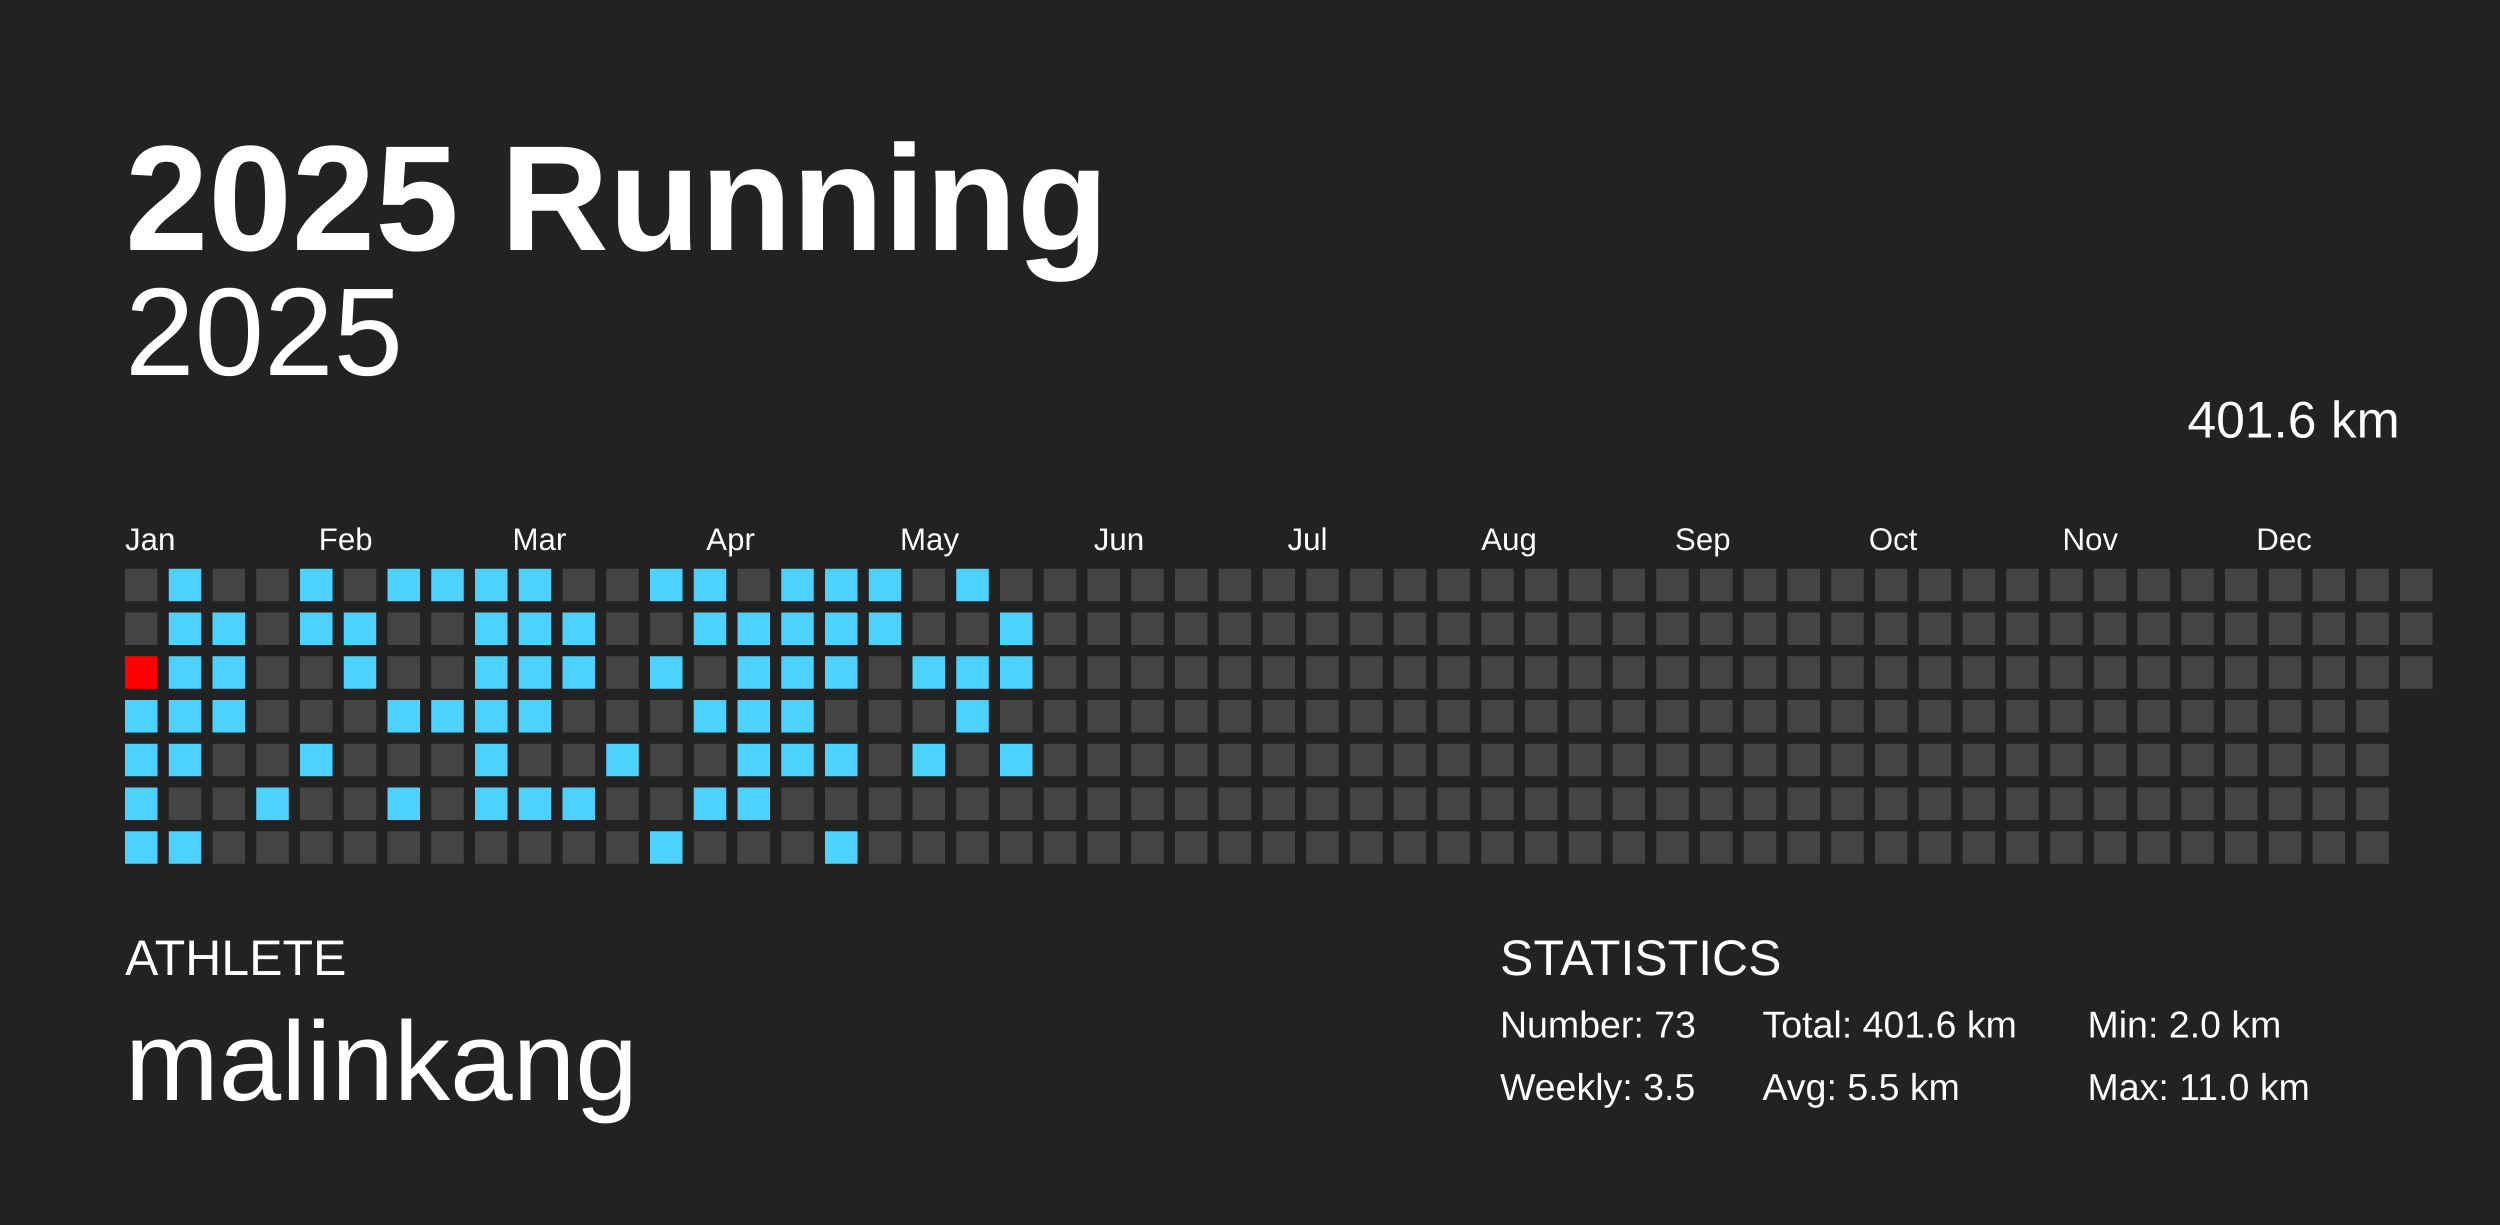
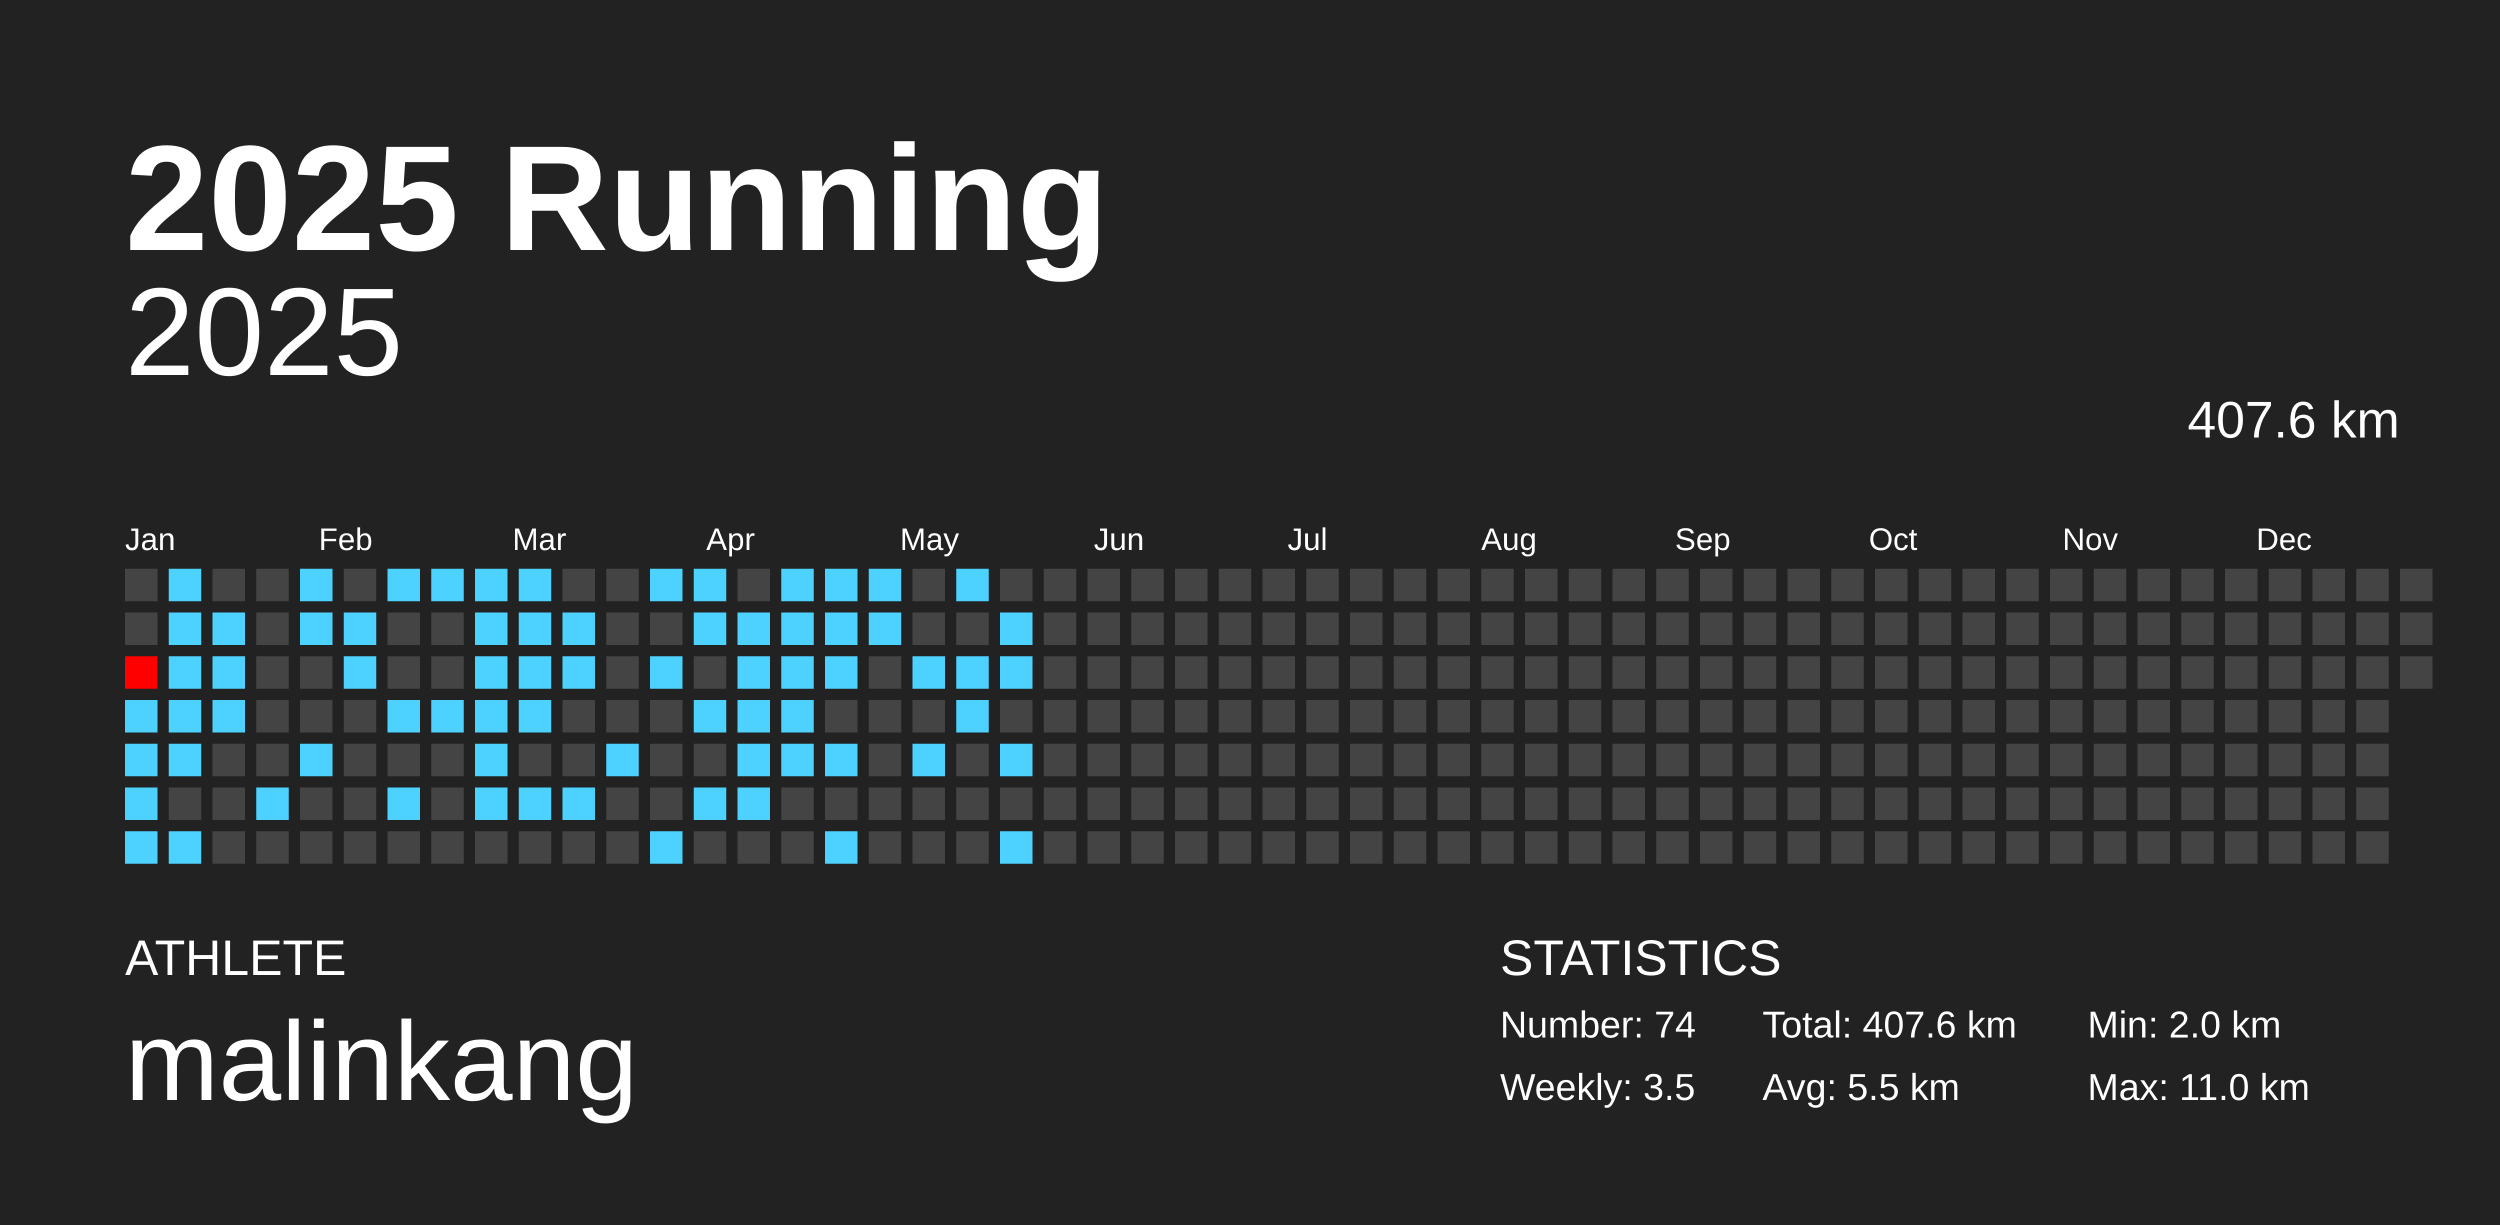
<svg xmlns="http://www.w3.org/2000/svg" baseProfile="full" height="98mm" version="1.1" viewBox="0,0,200,98" width="200mm">
  <defs />
  <rect fill="#222222" height="98" width="200" x="0" y="0" />
  <text fill="#FFFFFF" style="font-size:12px; font-family:Arial; font-weight:bold;" x="10" y="20">2025 Running</text>
  <text fill="#FFFFFF" style="font-size:4px; font-family:Arial" x="10" y="78">ATHLETE</text>
  <text fill="#FFFFFF" style="font-size:9px; font-family:Arial" x="10" y="88">malinkang</text>
  <text fill="#FFFFFF" style="font-size:4px; font-family:Arial" x="120" y="78">STATISTICS</text>
-   <text fill="#FFFFFF" style="font-size:3px; font-family:Arial" x="120" y="83">Number: 73</text>
+   <text fill="#FFFFFF" style="font-size:3px; font-family:Arial" x="120" y="83">Number: 74</text>
  <text fill="#FFFFFF" style="font-size:3px; font-family:Arial" x="120" y="88">Weekly: 3.5</text>
-   <text fill="#FFFFFF" style="font-size:3px; font-family:Arial" x="141" y="83">Total: 401.6 km</text>
+   <text fill="#FFFFFF" style="font-size:3px; font-family:Arial" x="141" y="83">Total: 407.6 km</text>
  <text fill="#FFFFFF" style="font-size:3px; font-family:Arial" x="141" y="88">Avg: 5.5 km</text>
  <text fill="#FFFFFF" style="font-size:3px; font-family:Arial" x="167" y="83">Min: 2.0 km</text>
  <text fill="#FFFFFF" style="font-size:3px; font-family:Arial" x="167" y="88">Max: 11.0 km</text>
  <text alignment-baseline="hanging" fill="#FFFFFF" style="font-size:10.0px; font-family:Arial;" x="10" y="30">2025</text>
-   <text alignment-baseline="hanging" fill="#FFFFFF" style="font-size:4.125px; font-family:Arial;" x="175" y="35">401.6 km</text>
+   <text alignment-baseline="hanging" fill="#FFFFFF" style="font-size:4.125px; font-family:Arial;" x="175" y="35">407.6 km</text>
  <text fill="#FFFFFF" style="font-size:2.5px; font-family:Arial" x="10.0" y="44">Jan</text>
  <text fill="#FFFFFF" style="font-size:2.5px; font-family:Arial" x="25.5" y="44">Feb</text>
  <text fill="#FFFFFF" style="font-size:2.5px; font-family:Arial" x="41.0" y="44">Mar</text>
  <text fill="#FFFFFF" style="font-size:2.5px; font-family:Arial" x="56.5" y="44">Apr</text>
  <text fill="#FFFFFF" style="font-size:2.5px; font-family:Arial" x="72.0" y="44">May</text>
  <text fill="#FFFFFF" style="font-size:2.5px; font-family:Arial" x="87.5" y="44">Jun</text>
  <text fill="#FFFFFF" style="font-size:2.5px; font-family:Arial" x="103.0" y="44">Jul</text>
  <text fill="#FFFFFF" style="font-size:2.5px; font-family:Arial" x="118.5" y="44">Aug</text>
  <text fill="#FFFFFF" style="font-size:2.5px; font-family:Arial" x="134.0" y="44">Sep</text>
  <text fill="#FFFFFF" style="font-size:2.5px; font-family:Arial" x="149.5" y="44">Oct</text>
  <text fill="#FFFFFF" style="font-size:2.5px; font-family:Arial" x="165.0" y="44">Nov</text>
  <text fill="#FFFFFF" style="font-size:2.5px; font-family:Arial" x="180.5" y="44">Dec</text>
  <rect fill="#444444" height="2.6" width="2.6" x="10.0" y="45.5" />
  <rect fill="#444444" height="2.6" width="2.6" x="10.0" y="49.0" />
  <rect fill="#ff0000" height="2.6" width="2.6" x="10.0" y="52.5" />
  <rect fill="#4dd2ff" height="2.6" width="2.6" x="10.0" y="56.0" />
  <rect fill="#4dd2ff" height="2.6" width="2.6" x="10.0" y="59.5" />
  <rect fill="#4dd2ff" height="2.6" width="2.6" x="10.0" y="63.0" />
  <rect fill="#4dd2ff" height="2.6" width="2.6" x="10.0" y="66.5" />
  <rect fill="#4dd2ff" height="2.6" width="2.6" x="13.5" y="45.5" />
  <rect fill="#4dd2ff" height="2.6" width="2.6" x="13.5" y="49.0" />
  <rect fill="#4dd2ff" height="2.6" width="2.6" x="13.5" y="52.5" />
  <rect fill="#4dd2ff" height="2.6" width="2.6" x="13.5" y="56.0" />
  <rect fill="#4dd2ff" height="2.6" width="2.6" x="13.5" y="59.5" />
  <rect fill="#444444" height="2.6" width="2.6" x="13.5" y="63.0" />
  <rect fill="#4dd2ff" height="2.6" width="2.6" x="13.5" y="66.5" />
  <rect fill="#444444" height="2.6" width="2.6" x="17.0" y="45.5" />
  <rect fill="#4dd2ff" height="2.6" width="2.6" x="17.0" y="49.0" />
  <rect fill="#4dd2ff" height="2.6" width="2.6" x="17.0" y="52.5" />
  <rect fill="#4dd2ff" height="2.6" width="2.6" x="17.0" y="56.0" />
  <rect fill="#444444" height="2.6" width="2.6" x="17.0" y="59.5" />
  <rect fill="#444444" height="2.6" width="2.6" x="17.0" y="63.0" />
  <rect fill="#444444" height="2.6" width="2.6" x="17.0" y="66.5" />
  <rect fill="#444444" height="2.6" width="2.6" x="20.5" y="45.5" />
  <rect fill="#444444" height="2.6" width="2.6" x="20.5" y="49.0" />
  <rect fill="#444444" height="2.6" width="2.6" x="20.5" y="52.5" />
  <rect fill="#444444" height="2.6" width="2.6" x="20.5" y="56.0" />
  <rect fill="#444444" height="2.6" width="2.6" x="20.5" y="59.5" />
  <rect fill="#4dd2ff" height="2.6" width="2.6" x="20.5" y="63.0" />
  <rect fill="#444444" height="2.6" width="2.6" x="20.5" y="66.5" />
  <rect fill="#4dd2ff" height="2.6" width="2.6" x="24.0" y="45.5" />
  <rect fill="#4dd2ff" height="2.6" width="2.6" x="24.0" y="49.0" />
  <rect fill="#444444" height="2.6" width="2.6" x="24.0" y="52.5" />
  <rect fill="#444444" height="2.6" width="2.6" x="24.0" y="56.0" />
  <rect fill="#4dd2ff" height="2.6" width="2.6" x="24.0" y="59.5" />
  <rect fill="#444444" height="2.6" width="2.6" x="24.0" y="63.0" />
  <rect fill="#444444" height="2.6" width="2.6" x="24.0" y="66.5" />
  <rect fill="#444444" height="2.6" width="2.6" x="27.5" y="45.5" />
  <rect fill="#4dd2ff" height="2.6" width="2.6" x="27.5" y="49.0" />
  <rect fill="#4dd2ff" height="2.6" width="2.6" x="27.5" y="52.5" />
  <rect fill="#444444" height="2.6" width="2.6" x="27.5" y="56.0" />
  <rect fill="#444444" height="2.6" width="2.6" x="27.5" y="59.5" />
  <rect fill="#444444" height="2.6" width="2.6" x="27.5" y="63.0" />
  <rect fill="#444444" height="2.6" width="2.6" x="27.5" y="66.5" />
  <rect fill="#4dd2ff" height="2.6" width="2.6" x="31.0" y="45.5" />
  <rect fill="#444444" height="2.6" width="2.6" x="31.0" y="49.0" />
  <rect fill="#444444" height="2.6" width="2.6" x="31.0" y="52.5" />
  <rect fill="#4dd2ff" height="2.6" width="2.6" x="31.0" y="56.0" />
  <rect fill="#444444" height="2.6" width="2.6" x="31.0" y="59.5" />
  <rect fill="#4dd2ff" height="2.6" width="2.6" x="31.0" y="63.0" />
  <rect fill="#444444" height="2.6" width="2.6" x="31.0" y="66.5" />
  <rect fill="#4dd2ff" height="2.6" width="2.6" x="34.5" y="45.5" />
  <rect fill="#444444" height="2.6" width="2.6" x="34.5" y="49.0" />
  <rect fill="#444444" height="2.6" width="2.6" x="34.5" y="52.5" />
  <rect fill="#4dd2ff" height="2.6" width="2.6" x="34.5" y="56.0" />
  <rect fill="#444444" height="2.6" width="2.6" x="34.5" y="59.5" />
  <rect fill="#444444" height="2.6" width="2.6" x="34.5" y="63.0" />
  <rect fill="#444444" height="2.6" width="2.6" x="34.5" y="66.5" />
  <rect fill="#4dd2ff" height="2.6" width="2.6" x="38.0" y="45.5" />
  <rect fill="#4dd2ff" height="2.6" width="2.6" x="38.0" y="49.0" />
  <rect fill="#4dd2ff" height="2.6" width="2.6" x="38.0" y="52.5" />
  <rect fill="#4dd2ff" height="2.6" width="2.6" x="38.0" y="56.0" />
  <rect fill="#4dd2ff" height="2.6" width="2.6" x="38.0" y="59.5" />
  <rect fill="#4dd2ff" height="2.6" width="2.6" x="38.0" y="63.0" />
  <rect fill="#444444" height="2.6" width="2.6" x="38.0" y="66.5" />
  <rect fill="#4dd2ff" height="2.6" width="2.6" x="41.5" y="45.5" />
  <rect fill="#4dd2ff" height="2.6" width="2.6" x="41.5" y="49.0" />
  <rect fill="#4dd2ff" height="2.6" width="2.6" x="41.5" y="52.5" />
  <rect fill="#4dd2ff" height="2.6" width="2.6" x="41.5" y="56.0" />
  <rect fill="#444444" height="2.6" width="2.6" x="41.5" y="59.5" />
  <rect fill="#4dd2ff" height="2.6" width="2.6" x="41.5" y="63.0" />
  <rect fill="#444444" height="2.6" width="2.6" x="41.5" y="66.5" />
  <rect fill="#444444" height="2.6" width="2.6" x="45.0" y="45.5" />
  <rect fill="#4dd2ff" height="2.6" width="2.6" x="45.0" y="49.0" />
  <rect fill="#4dd2ff" height="2.6" width="2.6" x="45.0" y="52.5" />
  <rect fill="#444444" height="2.6" width="2.6" x="45.0" y="56.0" />
  <rect fill="#444444" height="2.6" width="2.6" x="45.0" y="59.5" />
  <rect fill="#4dd2ff" height="2.6" width="2.6" x="45.0" y="63.0" />
  <rect fill="#444444" height="2.6" width="2.6" x="45.0" y="66.5" />
  <rect fill="#444444" height="2.6" width="2.6" x="48.5" y="45.5" />
  <rect fill="#444444" height="2.6" width="2.6" x="48.5" y="49.0" />
  <rect fill="#444444" height="2.6" width="2.6" x="48.5" y="52.5" />
  <rect fill="#444444" height="2.6" width="2.6" x="48.5" y="56.0" />
  <rect fill="#4dd2ff" height="2.6" width="2.6" x="48.5" y="59.5" />
  <rect fill="#444444" height="2.6" width="2.6" x="48.5" y="63.0" />
  <rect fill="#444444" height="2.6" width="2.6" x="48.5" y="66.5" />
  <rect fill="#4dd2ff" height="2.6" width="2.6" x="52.0" y="45.5" />
  <rect fill="#444444" height="2.6" width="2.6" x="52.0" y="49.0" />
  <rect fill="#4dd2ff" height="2.6" width="2.6" x="52.0" y="52.5" />
  <rect fill="#444444" height="2.6" width="2.6" x="52.0" y="56.0" />
  <rect fill="#444444" height="2.6" width="2.6" x="52.0" y="59.5" />
  <rect fill="#444444" height="2.6" width="2.6" x="52.0" y="63.0" />
  <rect fill="#4dd2ff" height="2.6" width="2.6" x="52.0" y="66.5" />
  <rect fill="#4dd2ff" height="2.6" width="2.6" x="55.5" y="45.5" />
  <rect fill="#4dd2ff" height="2.6" width="2.6" x="55.5" y="49.0" />
  <rect fill="#444444" height="2.6" width="2.6" x="55.5" y="52.5" />
  <rect fill="#4dd2ff" height="2.6" width="2.6" x="55.5" y="56.0" />
  <rect fill="#444444" height="2.6" width="2.6" x="55.5" y="59.5" />
  <rect fill="#4dd2ff" height="2.6" width="2.6" x="55.5" y="63.0" />
  <rect fill="#444444" height="2.6" width="2.6" x="55.5" y="66.5" />
  <rect fill="#444444" height="2.6" width="2.6" x="59.0" y="45.5" />
  <rect fill="#4dd2ff" height="2.6" width="2.6" x="59.0" y="49.0" />
  <rect fill="#4dd2ff" height="2.6" width="2.6" x="59.0" y="52.5" />
  <rect fill="#4dd2ff" height="2.6" width="2.6" x="59.0" y="56.0" />
  <rect fill="#4dd2ff" height="2.6" width="2.6" x="59.0" y="59.5" />
  <rect fill="#4dd2ff" height="2.6" width="2.6" x="59.0" y="63.0" />
  <rect fill="#444444" height="2.6" width="2.6" x="59.0" y="66.5" />
  <rect fill="#4dd2ff" height="2.6" width="2.6" x="62.5" y="45.5" />
  <rect fill="#4dd2ff" height="2.6" width="2.6" x="62.5" y="49.0" />
  <rect fill="#4dd2ff" height="2.6" width="2.6" x="62.5" y="52.5" />
  <rect fill="#4dd2ff" height="2.6" width="2.6" x="62.5" y="56.0" />
  <rect fill="#4dd2ff" height="2.6" width="2.6" x="62.5" y="59.5" />
  <rect fill="#444444" height="2.6" width="2.6" x="62.5" y="63.0" />
  <rect fill="#444444" height="2.6" width="2.6" x="62.5" y="66.5" />
  <rect fill="#4dd2ff" height="2.6" width="2.6" x="66.0" y="45.5" />
  <rect fill="#4dd2ff" height="2.6" width="2.6" x="66.0" y="49.0" />
  <rect fill="#4dd2ff" height="2.6" width="2.6" x="66.0" y="52.5" />
  <rect fill="#444444" height="2.6" width="2.6" x="66.0" y="56.0" />
  <rect fill="#4dd2ff" height="2.6" width="2.6" x="66.0" y="59.5" />
  <rect fill="#444444" height="2.6" width="2.6" x="66.0" y="63.0" />
  <rect fill="#4dd2ff" height="2.6" width="2.6" x="66.0" y="66.5" />
  <rect fill="#4dd2ff" height="2.6" width="2.6" x="69.5" y="45.5" />
  <rect fill="#4dd2ff" height="2.6" width="2.6" x="69.5" y="49.0" />
  <rect fill="#444444" height="2.6" width="2.6" x="69.5" y="52.5" />
  <rect fill="#444444" height="2.6" width="2.6" x="69.5" y="56.0" />
  <rect fill="#444444" height="2.6" width="2.6" x="69.5" y="59.5" />
  <rect fill="#444444" height="2.6" width="2.6" x="69.5" y="63.0" />
  <rect fill="#444444" height="2.6" width="2.6" x="69.5" y="66.5" />
  <rect fill="#444444" height="2.6" width="2.6" x="73.0" y="45.5" />
  <rect fill="#444444" height="2.6" width="2.6" x="73.0" y="49.0" />
  <rect fill="#4dd2ff" height="2.6" width="2.6" x="73.0" y="52.5" />
  <rect fill="#444444" height="2.6" width="2.6" x="73.0" y="56.0" />
  <rect fill="#4dd2ff" height="2.6" width="2.6" x="73.0" y="59.5" />
  <rect fill="#444444" height="2.6" width="2.6" x="73.0" y="63.0" />
  <rect fill="#444444" height="2.6" width="2.6" x="73.0" y="66.5" />
  <rect fill="#4dd2ff" height="2.6" width="2.6" x="76.5" y="45.5" />
  <rect fill="#444444" height="2.6" width="2.6" x="76.5" y="49.0" />
  <rect fill="#4dd2ff" height="2.6" width="2.6" x="76.5" y="52.5" />
  <rect fill="#4dd2ff" height="2.6" width="2.6" x="76.5" y="56.0" />
  <rect fill="#444444" height="2.6" width="2.6" x="76.5" y="59.5" />
  <rect fill="#444444" height="2.6" width="2.6" x="76.5" y="63.0" />
  <rect fill="#444444" height="2.6" width="2.6" x="76.5" y="66.5" />
  <rect fill="#444444" height="2.6" width="2.6" x="80.0" y="45.5" />
  <rect fill="#4dd2ff" height="2.6" width="2.6" x="80.0" y="49.0" />
  <rect fill="#4dd2ff" height="2.6" width="2.6" x="80.0" y="52.5" />
  <rect fill="#444444" height="2.6" width="2.6" x="80.0" y="56.0" />
  <rect fill="#4dd2ff" height="2.6" width="2.6" x="80.0" y="59.5" />
  <rect fill="#444444" height="2.6" width="2.6" x="80.0" y="63.0" />
-   <rect fill="#444444" height="2.6" width="2.6" x="80.0" y="66.5" />
+   <rect fill="#4dd2ff" height="2.6" width="2.6" x="80.0" y="66.5" />
  <rect fill="#444444" height="2.6" width="2.6" x="83.5" y="45.5" />
  <rect fill="#444444" height="2.6" width="2.6" x="83.5" y="49.0" />
  <rect fill="#444444" height="2.6" width="2.6" x="83.5" y="52.5" />
  <rect fill="#444444" height="2.6" width="2.6" x="83.5" y="56.0" />
  <rect fill="#444444" height="2.6" width="2.6" x="83.5" y="59.5" />
  <rect fill="#444444" height="2.6" width="2.6" x="83.5" y="63.0" />
  <rect fill="#444444" height="2.6" width="2.6" x="83.5" y="66.5" />
  <rect fill="#444444" height="2.6" width="2.6" x="87.0" y="45.5" />
  <rect fill="#444444" height="2.6" width="2.6" x="87.0" y="49.0" />
  <rect fill="#444444" height="2.6" width="2.6" x="87.0" y="52.5" />
  <rect fill="#444444" height="2.6" width="2.6" x="87.0" y="56.0" />
  <rect fill="#444444" height="2.6" width="2.6" x="87.0" y="59.5" />
  <rect fill="#444444" height="2.6" width="2.6" x="87.0" y="63.0" />
  <rect fill="#444444" height="2.6" width="2.6" x="87.0" y="66.5" />
  <rect fill="#444444" height="2.6" width="2.6" x="90.5" y="45.5" />
  <rect fill="#444444" height="2.6" width="2.6" x="90.5" y="49.0" />
  <rect fill="#444444" height="2.6" width="2.6" x="90.5" y="52.5" />
  <rect fill="#444444" height="2.6" width="2.6" x="90.5" y="56.0" />
  <rect fill="#444444" height="2.6" width="2.6" x="90.5" y="59.5" />
  <rect fill="#444444" height="2.6" width="2.6" x="90.5" y="63.0" />
  <rect fill="#444444" height="2.6" width="2.6" x="90.5" y="66.5" />
  <rect fill="#444444" height="2.6" width="2.6" x="94.0" y="45.5" />
  <rect fill="#444444" height="2.6" width="2.6" x="94.0" y="49.0" />
  <rect fill="#444444" height="2.6" width="2.6" x="94.0" y="52.5" />
  <rect fill="#444444" height="2.6" width="2.6" x="94.0" y="56.0" />
  <rect fill="#444444" height="2.6" width="2.6" x="94.0" y="59.5" />
  <rect fill="#444444" height="2.6" width="2.6" x="94.0" y="63.0" />
  <rect fill="#444444" height="2.6" width="2.6" x="94.0" y="66.5" />
  <rect fill="#444444" height="2.6" width="2.6" x="97.5" y="45.5" />
  <rect fill="#444444" height="2.6" width="2.6" x="97.5" y="49.0" />
  <rect fill="#444444" height="2.6" width="2.6" x="97.5" y="52.5" />
  <rect fill="#444444" height="2.6" width="2.6" x="97.5" y="56.0" />
  <rect fill="#444444" height="2.6" width="2.6" x="97.5" y="59.5" />
  <rect fill="#444444" height="2.6" width="2.6" x="97.5" y="63.0" />
  <rect fill="#444444" height="2.6" width="2.6" x="97.5" y="66.5" />
  <rect fill="#444444" height="2.6" width="2.6" x="101.0" y="45.5" />
  <rect fill="#444444" height="2.6" width="2.6" x="101.0" y="49.0" />
  <rect fill="#444444" height="2.6" width="2.6" x="101.0" y="52.5" />
  <rect fill="#444444" height="2.6" width="2.6" x="101.0" y="56.0" />
  <rect fill="#444444" height="2.6" width="2.6" x="101.0" y="59.5" />
  <rect fill="#444444" height="2.6" width="2.6" x="101.0" y="63.0" />
  <rect fill="#444444" height="2.6" width="2.6" x="101.0" y="66.5" />
  <rect fill="#444444" height="2.6" width="2.6" x="104.5" y="45.5" />
  <rect fill="#444444" height="2.6" width="2.6" x="104.5" y="49.0" />
  <rect fill="#444444" height="2.6" width="2.6" x="104.5" y="52.5" />
  <rect fill="#444444" height="2.6" width="2.6" x="104.5" y="56.0" />
  <rect fill="#444444" height="2.6" width="2.6" x="104.5" y="59.5" />
  <rect fill="#444444" height="2.6" width="2.6" x="104.5" y="63.0" />
  <rect fill="#444444" height="2.6" width="2.6" x="104.5" y="66.5" />
  <rect fill="#444444" height="2.6" width="2.6" x="108.0" y="45.5" />
  <rect fill="#444444" height="2.6" width="2.6" x="108.0" y="49.0" />
  <rect fill="#444444" height="2.6" width="2.6" x="108.0" y="52.5" />
  <rect fill="#444444" height="2.6" width="2.6" x="108.0" y="56.0" />
  <rect fill="#444444" height="2.6" width="2.6" x="108.0" y="59.5" />
  <rect fill="#444444" height="2.6" width="2.6" x="108.0" y="63.0" />
  <rect fill="#444444" height="2.6" width="2.6" x="108.0" y="66.5" />
  <rect fill="#444444" height="2.6" width="2.6" x="111.5" y="45.5" />
  <rect fill="#444444" height="2.6" width="2.6" x="111.5" y="49.0" />
  <rect fill="#444444" height="2.6" width="2.6" x="111.5" y="52.5" />
  <rect fill="#444444" height="2.6" width="2.6" x="111.5" y="56.0" />
  <rect fill="#444444" height="2.6" width="2.6" x="111.5" y="59.5" />
  <rect fill="#444444" height="2.6" width="2.6" x="111.5" y="63.0" />
  <rect fill="#444444" height="2.6" width="2.6" x="111.5" y="66.5" />
  <rect fill="#444444" height="2.6" width="2.6" x="115.0" y="45.5" />
  <rect fill="#444444" height="2.6" width="2.6" x="115.0" y="49.0" />
  <rect fill="#444444" height="2.6" width="2.6" x="115.0" y="52.5" />
  <rect fill="#444444" height="2.6" width="2.6" x="115.0" y="56.0" />
  <rect fill="#444444" height="2.6" width="2.6" x="115.0" y="59.5" />
  <rect fill="#444444" height="2.6" width="2.6" x="115.0" y="63.0" />
  <rect fill="#444444" height="2.6" width="2.6" x="115.0" y="66.5" />
  <rect fill="#444444" height="2.6" width="2.6" x="118.5" y="45.5" />
  <rect fill="#444444" height="2.6" width="2.6" x="118.5" y="49.0" />
  <rect fill="#444444" height="2.6" width="2.6" x="118.5" y="52.5" />
  <rect fill="#444444" height="2.6" width="2.6" x="118.5" y="56.0" />
  <rect fill="#444444" height="2.6" width="2.6" x="118.5" y="59.5" />
  <rect fill="#444444" height="2.6" width="2.6" x="118.5" y="63.0" />
  <rect fill="#444444" height="2.6" width="2.6" x="118.5" y="66.5" />
  <rect fill="#444444" height="2.6" width="2.6" x="122.0" y="45.5" />
  <rect fill="#444444" height="2.6" width="2.6" x="122.0" y="49.0" />
  <rect fill="#444444" height="2.6" width="2.6" x="122.0" y="52.5" />
  <rect fill="#444444" height="2.6" width="2.6" x="122.0" y="56.0" />
  <rect fill="#444444" height="2.6" width="2.6" x="122.0" y="59.5" />
  <rect fill="#444444" height="2.6" width="2.6" x="122.0" y="63.0" />
  <rect fill="#444444" height="2.6" width="2.6" x="122.0" y="66.5" />
  <rect fill="#444444" height="2.6" width="2.6" x="125.5" y="45.5" />
  <rect fill="#444444" height="2.6" width="2.6" x="125.5" y="49.0" />
  <rect fill="#444444" height="2.6" width="2.6" x="125.5" y="52.5" />
  <rect fill="#444444" height="2.6" width="2.6" x="125.5" y="56.0" />
  <rect fill="#444444" height="2.6" width="2.6" x="125.5" y="59.5" />
  <rect fill="#444444" height="2.6" width="2.6" x="125.5" y="63.0" />
  <rect fill="#444444" height="2.6" width="2.6" x="125.5" y="66.5" />
  <rect fill="#444444" height="2.6" width="2.6" x="129.0" y="45.5" />
  <rect fill="#444444" height="2.6" width="2.6" x="129.0" y="49.0" />
  <rect fill="#444444" height="2.6" width="2.6" x="129.0" y="52.5" />
  <rect fill="#444444" height="2.6" width="2.6" x="129.0" y="56.0" />
  <rect fill="#444444" height="2.6" width="2.6" x="129.0" y="59.5" />
  <rect fill="#444444" height="2.6" width="2.6" x="129.0" y="63.0" />
  <rect fill="#444444" height="2.6" width="2.6" x="129.0" y="66.5" />
  <rect fill="#444444" height="2.6" width="2.6" x="132.5" y="45.5" />
  <rect fill="#444444" height="2.6" width="2.6" x="132.5" y="49.0" />
  <rect fill="#444444" height="2.6" width="2.6" x="132.5" y="52.5" />
  <rect fill="#444444" height="2.6" width="2.6" x="132.5" y="56.0" />
  <rect fill="#444444" height="2.6" width="2.6" x="132.5" y="59.5" />
  <rect fill="#444444" height="2.6" width="2.6" x="132.5" y="63.0" />
  <rect fill="#444444" height="2.6" width="2.6" x="132.5" y="66.5" />
  <rect fill="#444444" height="2.6" width="2.6" x="136.0" y="45.5" />
  <rect fill="#444444" height="2.6" width="2.6" x="136.0" y="49.0" />
  <rect fill="#444444" height="2.6" width="2.6" x="136.0" y="52.5" />
  <rect fill="#444444" height="2.6" width="2.6" x="136.0" y="56.0" />
  <rect fill="#444444" height="2.6" width="2.6" x="136.0" y="59.5" />
  <rect fill="#444444" height="2.6" width="2.6" x="136.0" y="63.0" />
  <rect fill="#444444" height="2.6" width="2.6" x="136.0" y="66.5" />
  <rect fill="#444444" height="2.6" width="2.6" x="139.5" y="45.5" />
  <rect fill="#444444" height="2.6" width="2.6" x="139.5" y="49.0" />
  <rect fill="#444444" height="2.6" width="2.6" x="139.5" y="52.5" />
  <rect fill="#444444" height="2.6" width="2.6" x="139.5" y="56.0" />
  <rect fill="#444444" height="2.6" width="2.6" x="139.5" y="59.5" />
  <rect fill="#444444" height="2.6" width="2.6" x="139.5" y="63.0" />
  <rect fill="#444444" height="2.6" width="2.6" x="139.5" y="66.5" />
  <rect fill="#444444" height="2.6" width="2.6" x="143.0" y="45.5" />
  <rect fill="#444444" height="2.6" width="2.6" x="143.0" y="49.0" />
  <rect fill="#444444" height="2.6" width="2.6" x="143.0" y="52.5" />
  <rect fill="#444444" height="2.6" width="2.6" x="143.0" y="56.0" />
  <rect fill="#444444" height="2.6" width="2.6" x="143.0" y="59.5" />
  <rect fill="#444444" height="2.6" width="2.6" x="143.0" y="63.0" />
  <rect fill="#444444" height="2.6" width="2.6" x="143.0" y="66.5" />
  <rect fill="#444444" height="2.6" width="2.6" x="146.5" y="45.5" />
  <rect fill="#444444" height="2.6" width="2.6" x="146.5" y="49.0" />
  <rect fill="#444444" height="2.6" width="2.6" x="146.5" y="52.5" />
  <rect fill="#444444" height="2.6" width="2.6" x="146.5" y="56.0" />
  <rect fill="#444444" height="2.6" width="2.6" x="146.5" y="59.5" />
  <rect fill="#444444" height="2.6" width="2.6" x="146.5" y="63.0" />
  <rect fill="#444444" height="2.6" width="2.6" x="146.5" y="66.5" />
  <rect fill="#444444" height="2.6" width="2.6" x="150.0" y="45.5" />
  <rect fill="#444444" height="2.6" width="2.6" x="150.0" y="49.0" />
  <rect fill="#444444" height="2.6" width="2.6" x="150.0" y="52.5" />
  <rect fill="#444444" height="2.6" width="2.6" x="150.0" y="56.0" />
  <rect fill="#444444" height="2.6" width="2.6" x="150.0" y="59.5" />
  <rect fill="#444444" height="2.6" width="2.6" x="150.0" y="63.0" />
  <rect fill="#444444" height="2.6" width="2.6" x="150.0" y="66.5" />
  <rect fill="#444444" height="2.6" width="2.6" x="153.5" y="45.5" />
  <rect fill="#444444" height="2.6" width="2.6" x="153.5" y="49.0" />
  <rect fill="#444444" height="2.6" width="2.6" x="153.5" y="52.5" />
  <rect fill="#444444" height="2.6" width="2.6" x="153.5" y="56.0" />
  <rect fill="#444444" height="2.6" width="2.6" x="153.5" y="59.5" />
  <rect fill="#444444" height="2.6" width="2.6" x="153.5" y="63.0" />
  <rect fill="#444444" height="2.6" width="2.6" x="153.5" y="66.5" />
  <rect fill="#444444" height="2.6" width="2.6" x="157.0" y="45.5" />
  <rect fill="#444444" height="2.6" width="2.6" x="157.0" y="49.0" />
  <rect fill="#444444" height="2.6" width="2.6" x="157.0" y="52.5" />
  <rect fill="#444444" height="2.6" width="2.6" x="157.0" y="56.0" />
  <rect fill="#444444" height="2.6" width="2.6" x="157.0" y="59.5" />
  <rect fill="#444444" height="2.6" width="2.6" x="157.0" y="63.0" />
  <rect fill="#444444" height="2.6" width="2.6" x="157.0" y="66.5" />
  <rect fill="#444444" height="2.6" width="2.6" x="160.5" y="45.5" />
  <rect fill="#444444" height="2.6" width="2.6" x="160.5" y="49.0" />
  <rect fill="#444444" height="2.6" width="2.6" x="160.5" y="52.5" />
  <rect fill="#444444" height="2.6" width="2.6" x="160.5" y="56.0" />
  <rect fill="#444444" height="2.6" width="2.6" x="160.5" y="59.5" />
  <rect fill="#444444" height="2.6" width="2.6" x="160.5" y="63.0" />
  <rect fill="#444444" height="2.6" width="2.6" x="160.5" y="66.5" />
  <rect fill="#444444" height="2.6" width="2.6" x="164.0" y="45.5" />
  <rect fill="#444444" height="2.6" width="2.6" x="164.0" y="49.0" />
  <rect fill="#444444" height="2.6" width="2.6" x="164.0" y="52.5" />
  <rect fill="#444444" height="2.6" width="2.6" x="164.0" y="56.0" />
  <rect fill="#444444" height="2.6" width="2.6" x="164.0" y="59.5" />
  <rect fill="#444444" height="2.6" width="2.6" x="164.0" y="63.0" />
  <rect fill="#444444" height="2.6" width="2.6" x="164.0" y="66.5" />
  <rect fill="#444444" height="2.6" width="2.6" x="167.5" y="45.5" />
  <rect fill="#444444" height="2.6" width="2.6" x="167.5" y="49.0" />
  <rect fill="#444444" height="2.6" width="2.6" x="167.5" y="52.5" />
  <rect fill="#444444" height="2.6" width="2.6" x="167.5" y="56.0" />
  <rect fill="#444444" height="2.6" width="2.6" x="167.5" y="59.5" />
  <rect fill="#444444" height="2.6" width="2.6" x="167.5" y="63.0" />
  <rect fill="#444444" height="2.6" width="2.6" x="167.5" y="66.5" />
  <rect fill="#444444" height="2.6" width="2.6" x="171.0" y="45.5" />
  <rect fill="#444444" height="2.6" width="2.6" x="171.0" y="49.0" />
  <rect fill="#444444" height="2.6" width="2.6" x="171.0" y="52.5" />
  <rect fill="#444444" height="2.6" width="2.6" x="171.0" y="56.0" />
  <rect fill="#444444" height="2.6" width="2.6" x="171.0" y="59.5" />
  <rect fill="#444444" height="2.6" width="2.6" x="171.0" y="63.0" />
  <rect fill="#444444" height="2.6" width="2.6" x="171.0" y="66.5" />
  <rect fill="#444444" height="2.6" width="2.6" x="174.5" y="45.5" />
  <rect fill="#444444" height="2.6" width="2.6" x="174.5" y="49.0" />
  <rect fill="#444444" height="2.6" width="2.6" x="174.5" y="52.5" />
  <rect fill="#444444" height="2.6" width="2.6" x="174.5" y="56.0" />
  <rect fill="#444444" height="2.6" width="2.6" x="174.5" y="59.5" />
  <rect fill="#444444" height="2.6" width="2.6" x="174.5" y="63.0" />
  <rect fill="#444444" height="2.6" width="2.6" x="174.5" y="66.5" />
  <rect fill="#444444" height="2.6" width="2.6" x="178.0" y="45.5" />
  <rect fill="#444444" height="2.6" width="2.6" x="178.0" y="49.0" />
  <rect fill="#444444" height="2.6" width="2.6" x="178.0" y="52.5" />
  <rect fill="#444444" height="2.6" width="2.6" x="178.0" y="56.0" />
  <rect fill="#444444" height="2.6" width="2.6" x="178.0" y="59.5" />
  <rect fill="#444444" height="2.6" width="2.6" x="178.0" y="63.0" />
  <rect fill="#444444" height="2.6" width="2.6" x="178.0" y="66.5" />
  <rect fill="#444444" height="2.6" width="2.6" x="181.5" y="45.5" />
  <rect fill="#444444" height="2.6" width="2.6" x="181.5" y="49.0" />
  <rect fill="#444444" height="2.6" width="2.6" x="181.5" y="52.5" />
  <rect fill="#444444" height="2.6" width="2.6" x="181.5" y="56.0" />
  <rect fill="#444444" height="2.6" width="2.6" x="181.5" y="59.5" />
  <rect fill="#444444" height="2.6" width="2.6" x="181.5" y="63.0" />
  <rect fill="#444444" height="2.6" width="2.6" x="181.5" y="66.5" />
  <rect fill="#444444" height="2.6" width="2.6" x="185.0" y="45.5" />
  <rect fill="#444444" height="2.6" width="2.6" x="185.0" y="49.0" />
  <rect fill="#444444" height="2.6" width="2.6" x="185.0" y="52.5" />
  <rect fill="#444444" height="2.6" width="2.6" x="185.0" y="56.0" />
  <rect fill="#444444" height="2.6" width="2.6" x="185.0" y="59.5" />
  <rect fill="#444444" height="2.6" width="2.6" x="185.0" y="63.0" />
  <rect fill="#444444" height="2.6" width="2.6" x="185.0" y="66.5" />
  <rect fill="#444444" height="2.6" width="2.6" x="188.5" y="45.5" />
  <rect fill="#444444" height="2.6" width="2.6" x="188.5" y="49.0" />
  <rect fill="#444444" height="2.6" width="2.6" x="188.5" y="52.5" />
  <rect fill="#444444" height="2.6" width="2.6" x="188.5" y="56.0" />
  <rect fill="#444444" height="2.6" width="2.6" x="188.5" y="59.5" />
  <rect fill="#444444" height="2.6" width="2.6" x="188.5" y="63.0" />
  <rect fill="#444444" height="2.6" width="2.6" x="188.5" y="66.5" />
  <rect fill="#444444" height="2.6" width="2.6" x="192.0" y="45.5" />
  <rect fill="#444444" height="2.6" width="2.6" x="192.0" y="49.0" />
  <rect fill="#444444" height="2.6" width="2.6" x="192.0" y="52.5" />
</svg>
